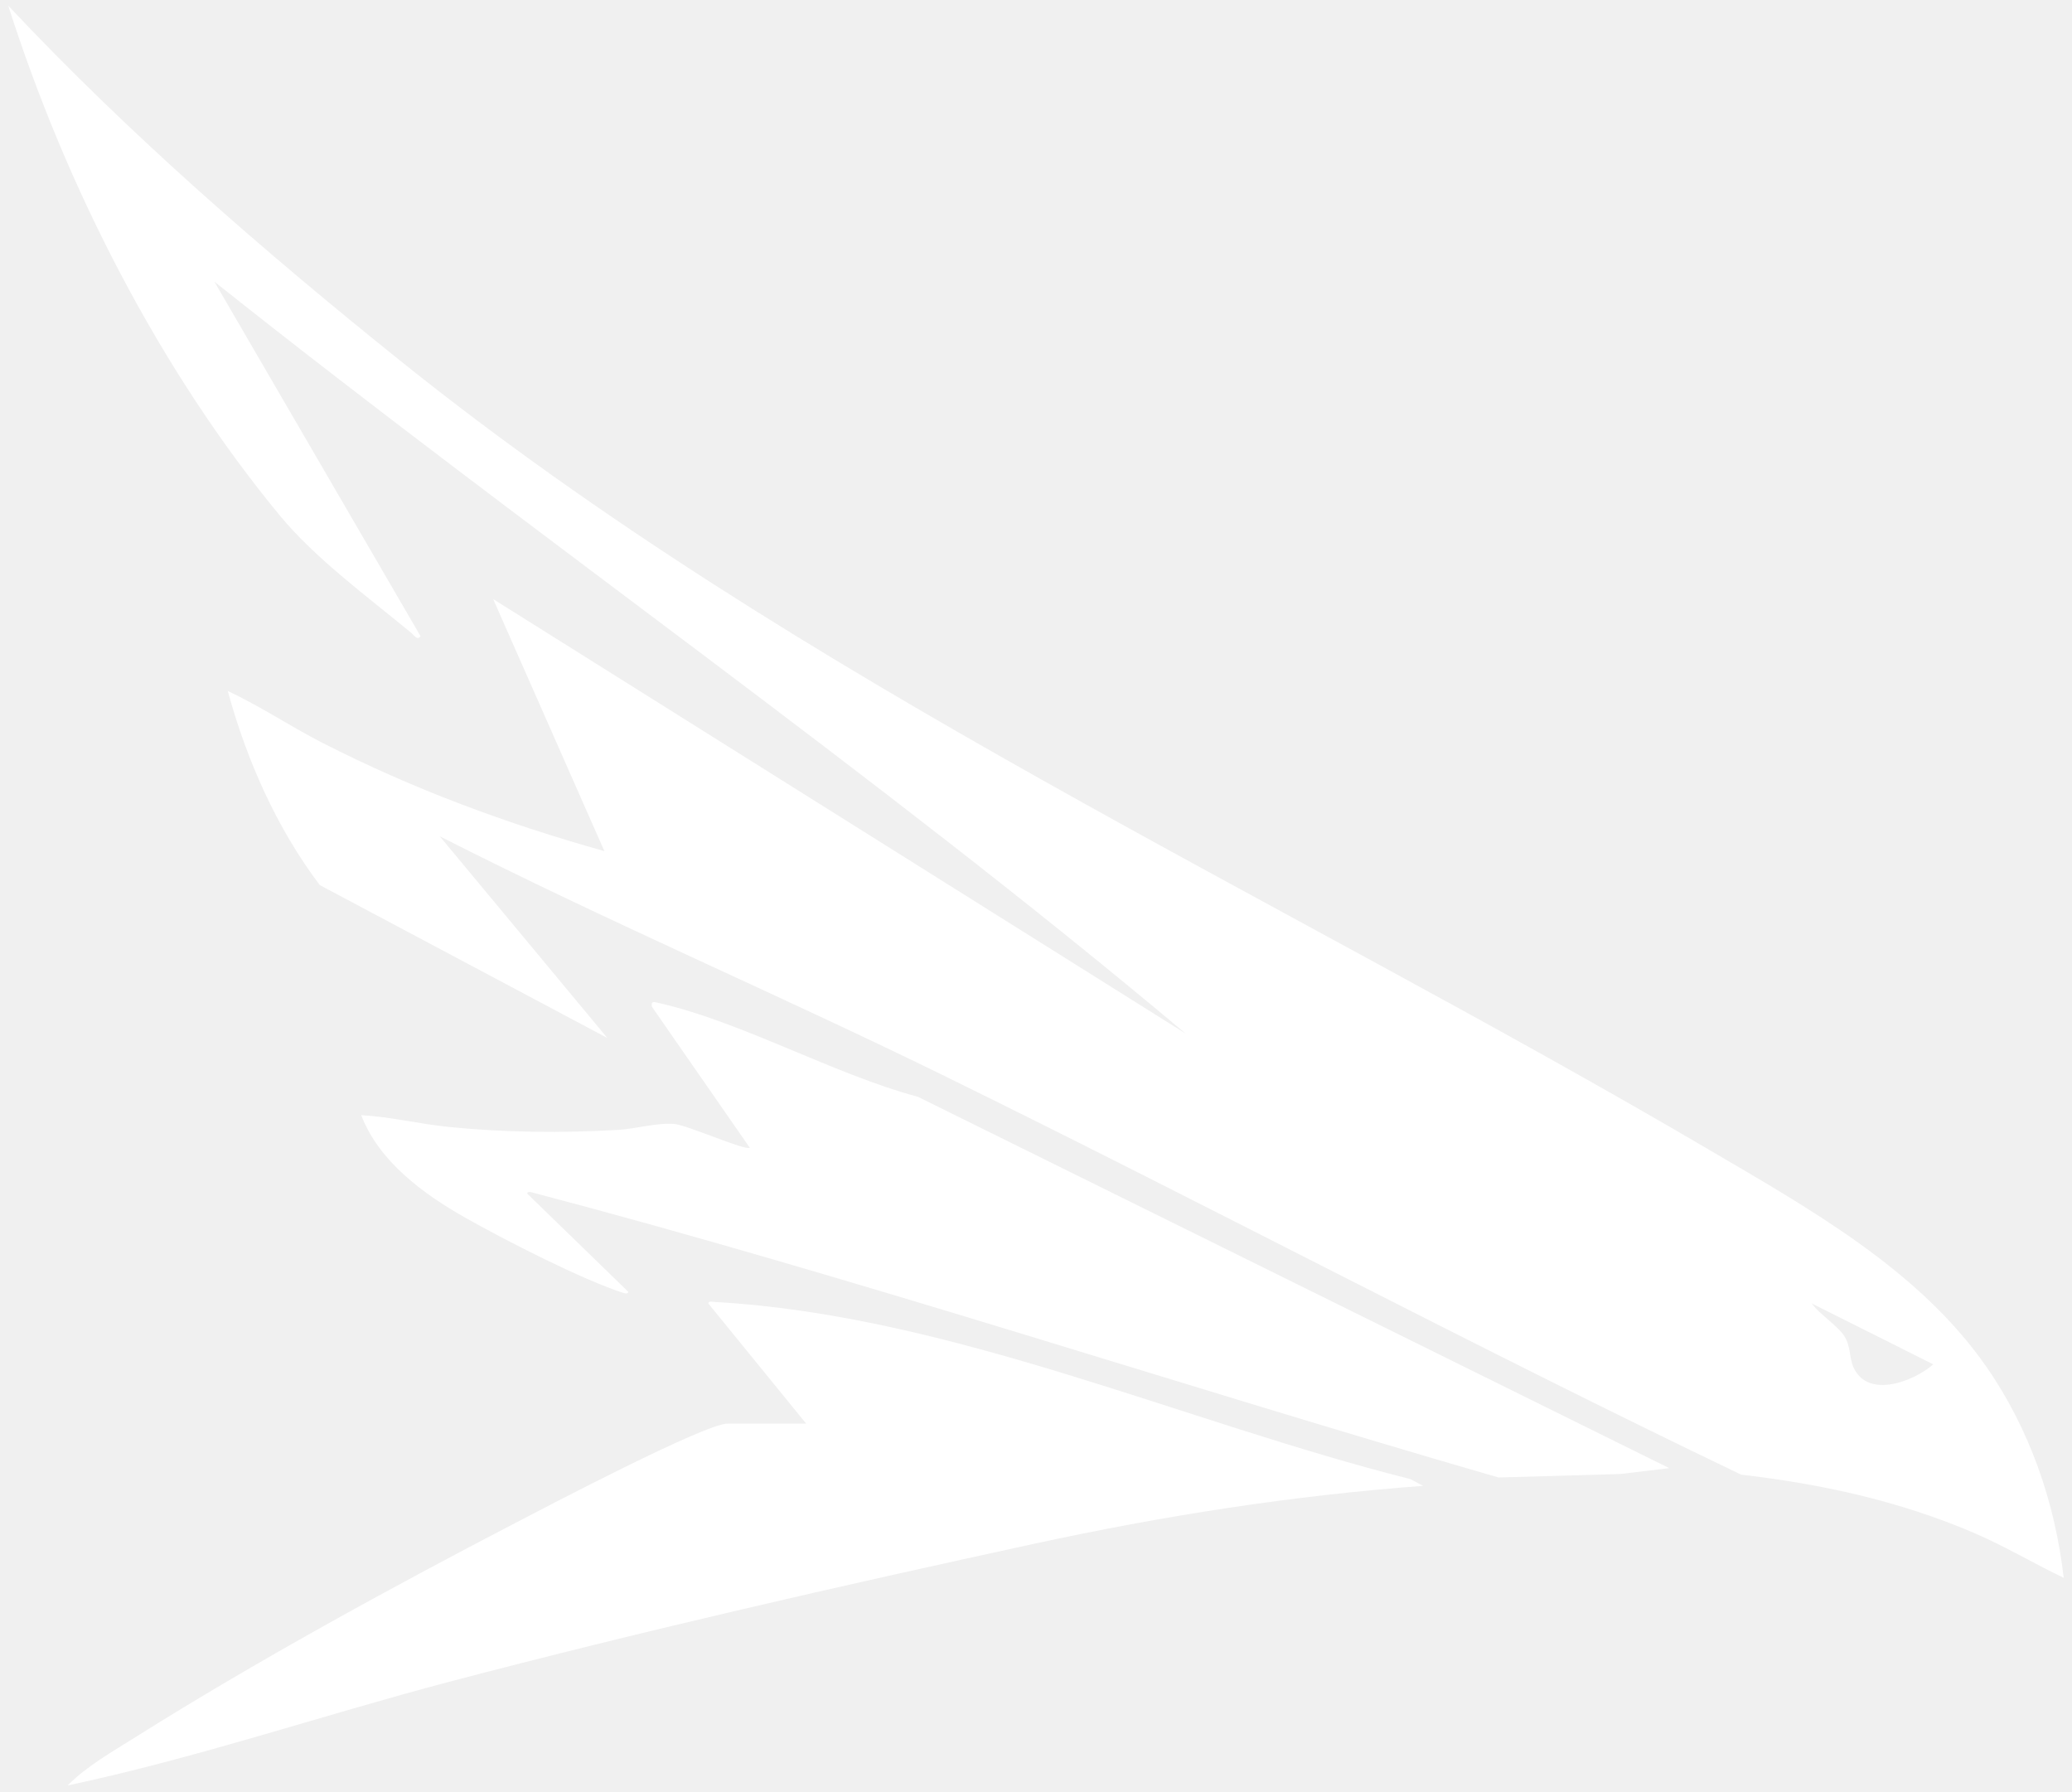
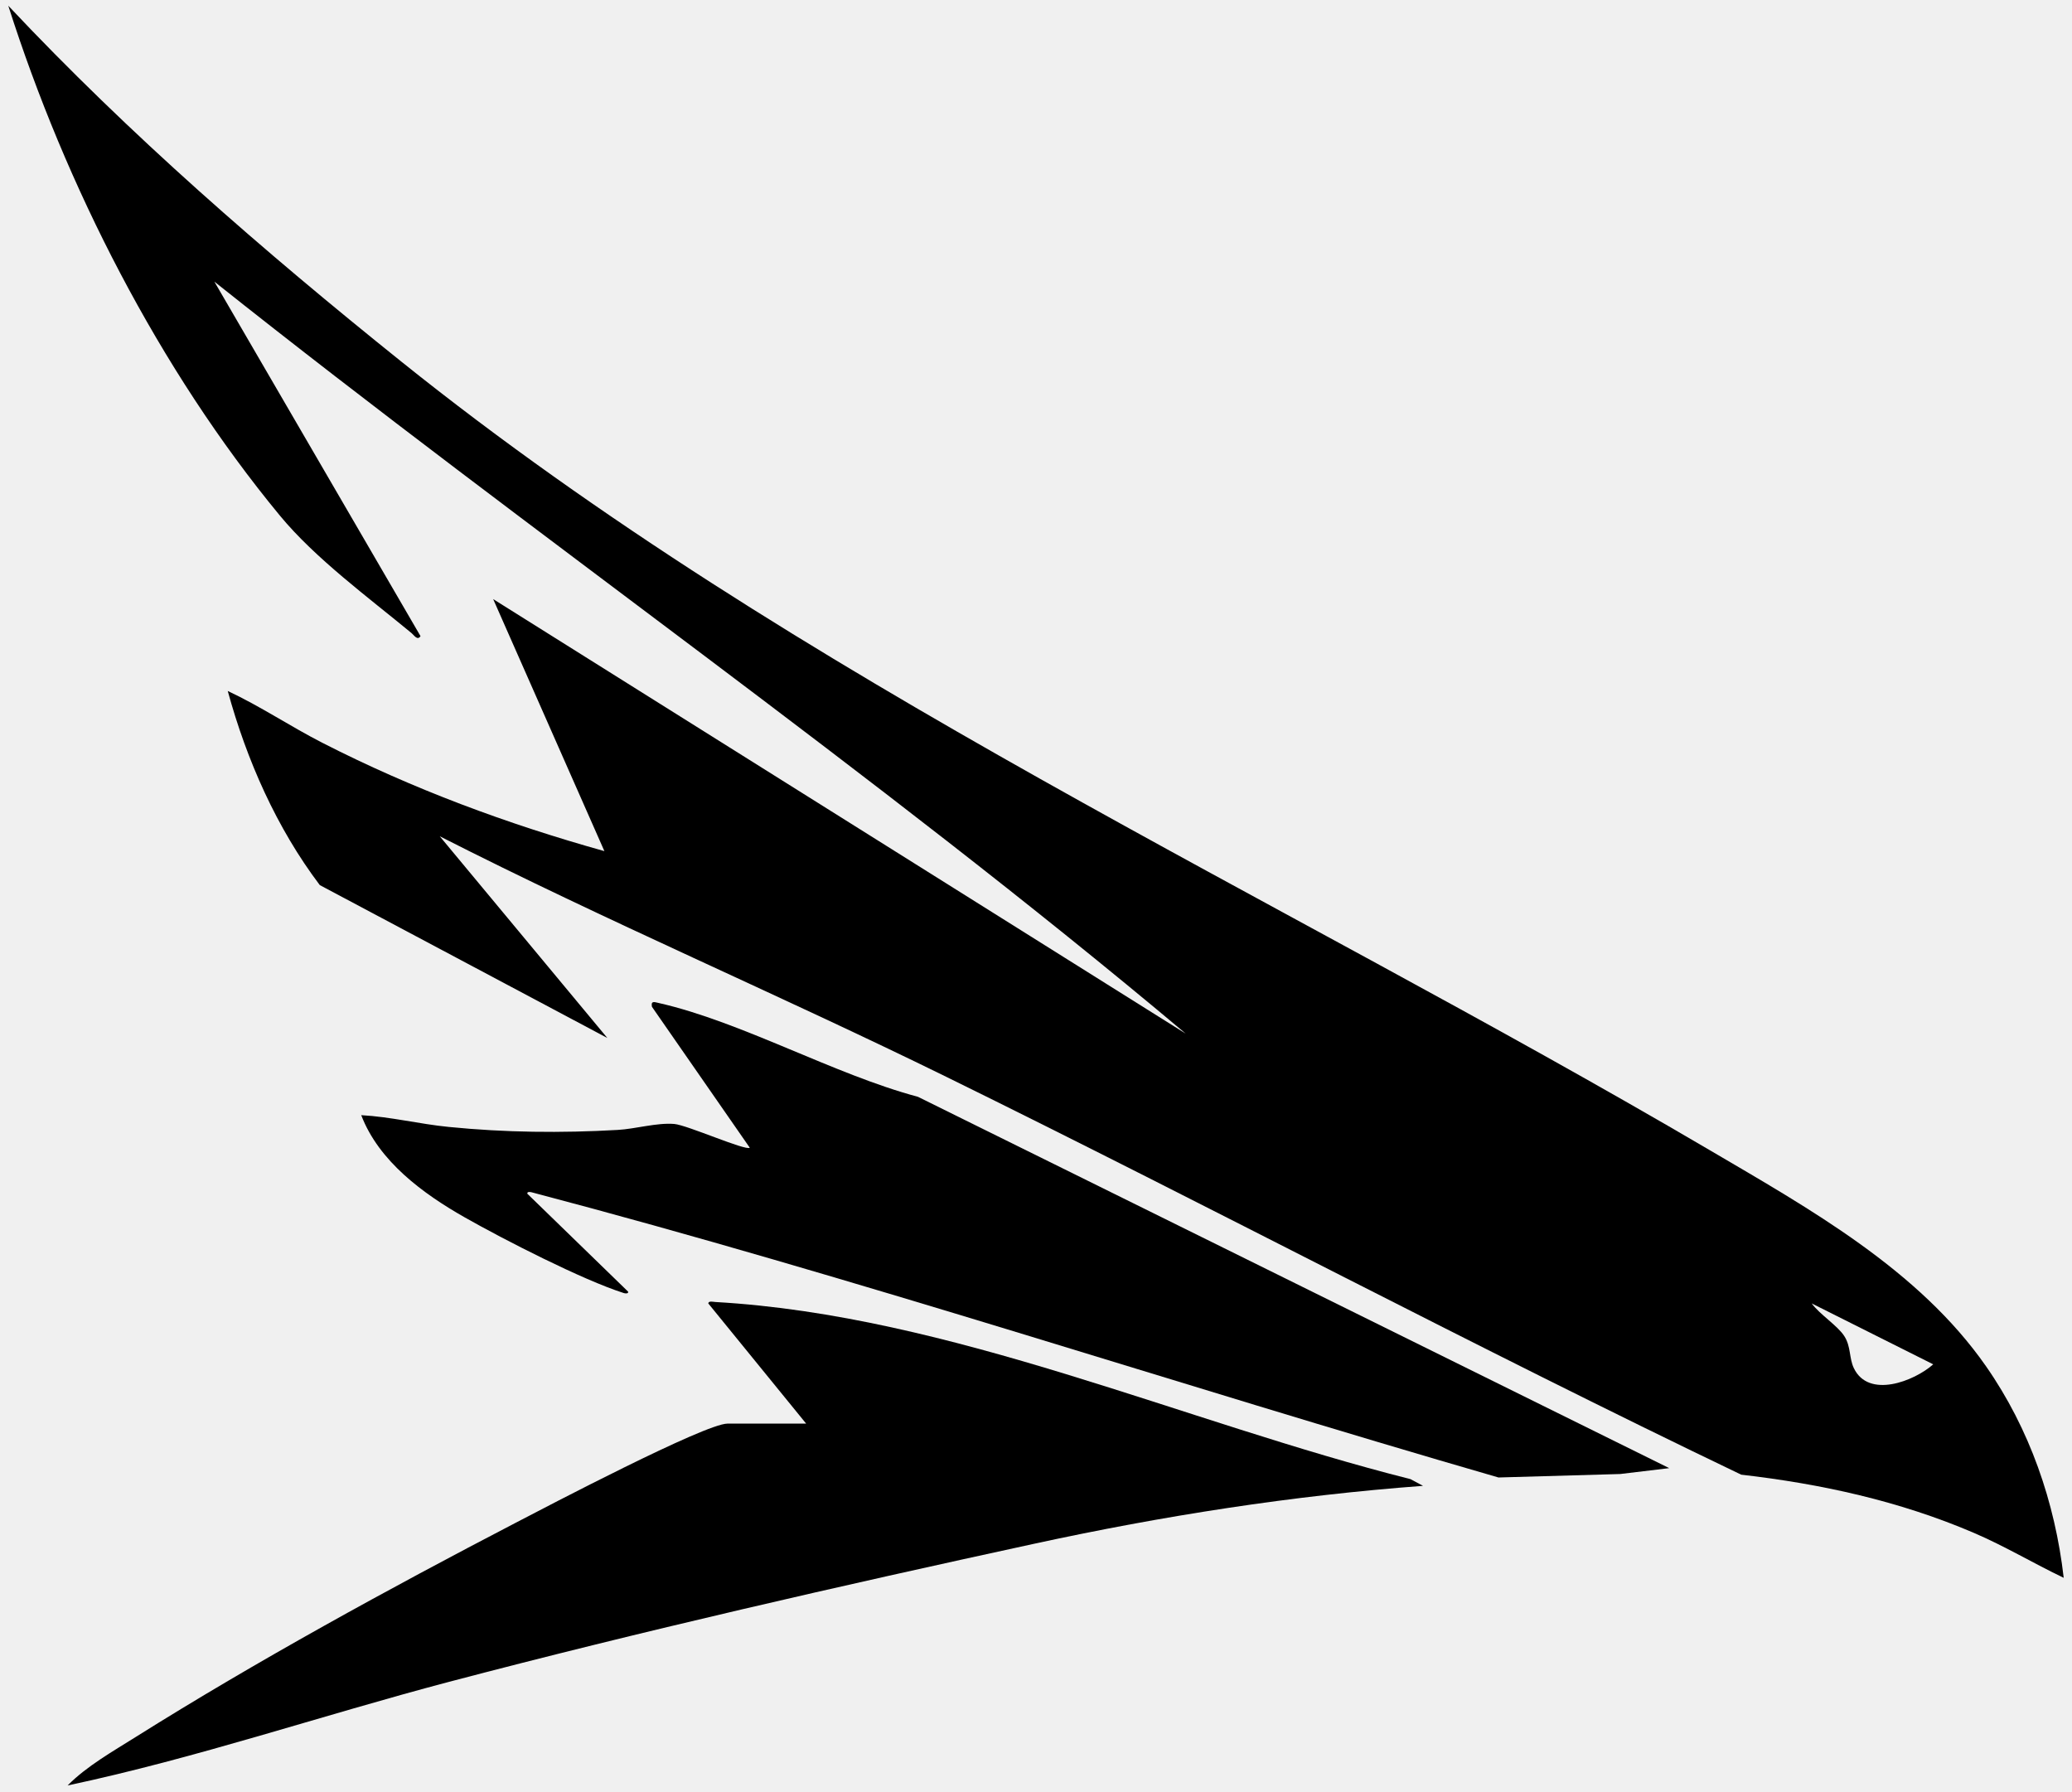
- <svg xmlns="http://www.w3.org/2000/svg" viewBox="0 0 59 51" fill="none">
-   <path d="M22.954 40.533L20.168 37.112C20.175 37.032 20.308 37.068 20.376 37.072C27.074 37.455 33.71 40.489 40.164 42.115L40.521 42.306C36.797 42.582 33.101 43.162 29.457 43.953C23.939 45.15 18.24 46.45 12.785 47.887C9.16 48.843 5.59 50.06 1.925 50.837C2.471 50.285 3.21 49.869 3.874 49.451C7.285 47.308 11.097 45.223 14.676 43.362C15.57 42.896 20.076 40.534 20.716 40.534H22.954V40.533Z" fill="white" />
-   <path d="M47.531 41.802L46.137 41.969L42.669 42.068C33.485 39.413 24.388 36.381 15.14 33.948C15.095 33.936 15.003 33.924 15.016 33.989L17.886 36.777C17.899 36.84 17.805 36.831 17.762 36.817C16.599 36.448 14.346 35.294 13.24 34.666C12.047 33.989 10.79 33.069 10.286 31.752C11.123 31.797 11.945 32.005 12.779 32.087C14.384 32.247 15.982 32.264 17.591 32.172C18.092 32.144 18.701 31.962 19.197 32.002C19.566 32.032 21.232 32.773 21.35 32.679L18.564 28.666C18.53 28.488 18.631 28.529 18.757 28.558C21.121 29.094 23.748 30.591 26.138 31.229L47.531 41.802Z" fill="white" />
-   <path d="M58.764 44.925C57.901 44.512 57.086 44.022 56.203 43.644C54.087 42.738 51.866 42.251 49.581 41.988C41.975 38.343 34.52 34.381 26.953 30.664C22.174 28.317 17.268 26.227 12.522 23.811L17.294 29.554L9.106 25.201C7.875 23.572 7.024 21.642 6.485 19.674C7.414 20.108 8.275 20.688 9.186 21.153C11.743 22.461 14.444 23.461 17.21 24.234L14.043 17.058L33.763 29.43C24.832 21.927 15.229 15.279 6.104 8.019L11.974 18.112C11.888 18.25 11.788 18.084 11.721 18.028C10.483 17.005 8.979 15.902 7.971 14.682C4.535 10.523 1.871 5.292 0.236 0.163C3.686 3.834 7.502 7.146 11.428 10.296C22.729 19.363 36.24 25.439 48.686 32.749C51.527 34.418 54.636 36.152 56.553 38.903C57.792 40.68 58.517 42.773 58.764 44.925ZM55.048 38.846L51.588 37.112C51.813 37.423 52.324 37.743 52.516 38.042C52.709 38.342 52.65 38.664 52.787 38.953C53.207 39.833 54.506 39.327 55.048 38.847V38.846Z" fill="white" />
+ <svg xmlns="http://www.w3.org/2000/svg" viewBox="0 0 59 51" fill="currentColor">
+   <path d="M22.954 40.533L20.168 37.112C20.175 37.032 20.308 37.068 20.376 37.072C27.074 37.455 33.71 40.489 40.164 42.115L40.521 42.306C36.797 42.582 33.101 43.162 29.457 43.953C23.939 45.15 18.24 46.45 12.785 47.887C9.16 48.843 5.59 50.06 1.925 50.837C2.471 50.285 3.21 49.869 3.874 49.451C7.285 47.308 11.097 45.223 14.676 43.362C15.57 42.896 20.076 40.534 20.716 40.534H22.954V40.533Z" />
+   <path d="M47.531 41.802L46.137 41.969L42.669 42.068C33.485 39.413 24.388 36.381 15.14 33.948C15.095 33.936 15.003 33.924 15.016 33.989L17.886 36.777C17.899 36.84 17.805 36.831 17.762 36.817C16.599 36.448 14.346 35.294 13.24 34.666C12.047 33.989 10.79 33.069 10.286 31.752C11.123 31.797 11.945 32.005 12.779 32.087C14.384 32.247 15.982 32.264 17.591 32.172C18.092 32.144 18.701 31.962 19.197 32.002C19.566 32.032 21.232 32.773 21.35 32.679L18.564 28.666C18.53 28.488 18.631 28.529 18.757 28.558C21.121 29.094 23.748 30.591 26.138 31.229L47.531 41.802Z" />
+   <path d="M58.764 44.925C57.901 44.512 57.086 44.022 56.203 43.644C54.087 42.738 51.866 42.251 49.581 41.988C41.975 38.343 34.52 34.381 26.953 30.664C22.174 28.317 17.268 26.227 12.522 23.811L17.294 29.554L9.106 25.201C7.875 23.572 7.024 21.642 6.485 19.674C7.414 20.108 8.275 20.688 9.186 21.153C11.743 22.461 14.444 23.461 17.21 24.234L14.043 17.058L33.763 29.43C24.832 21.927 15.229 15.279 6.104 8.019L11.974 18.112C11.888 18.25 11.788 18.084 11.721 18.028C10.483 17.005 8.979 15.902 7.971 14.682C4.535 10.523 1.871 5.292 0.236 0.163C3.686 3.834 7.502 7.146 11.428 10.296C22.729 19.363 36.24 25.439 48.686 32.749C51.527 34.418 54.636 36.152 56.553 38.903C57.792 40.68 58.517 42.773 58.764 44.925ZM55.048 38.846L51.588 37.112C51.813 37.423 52.324 37.743 52.516 38.042C52.709 38.342 52.65 38.664 52.787 38.953C53.207 39.833 54.506 39.327 55.048 38.847V38.846Z" />
</svg>
